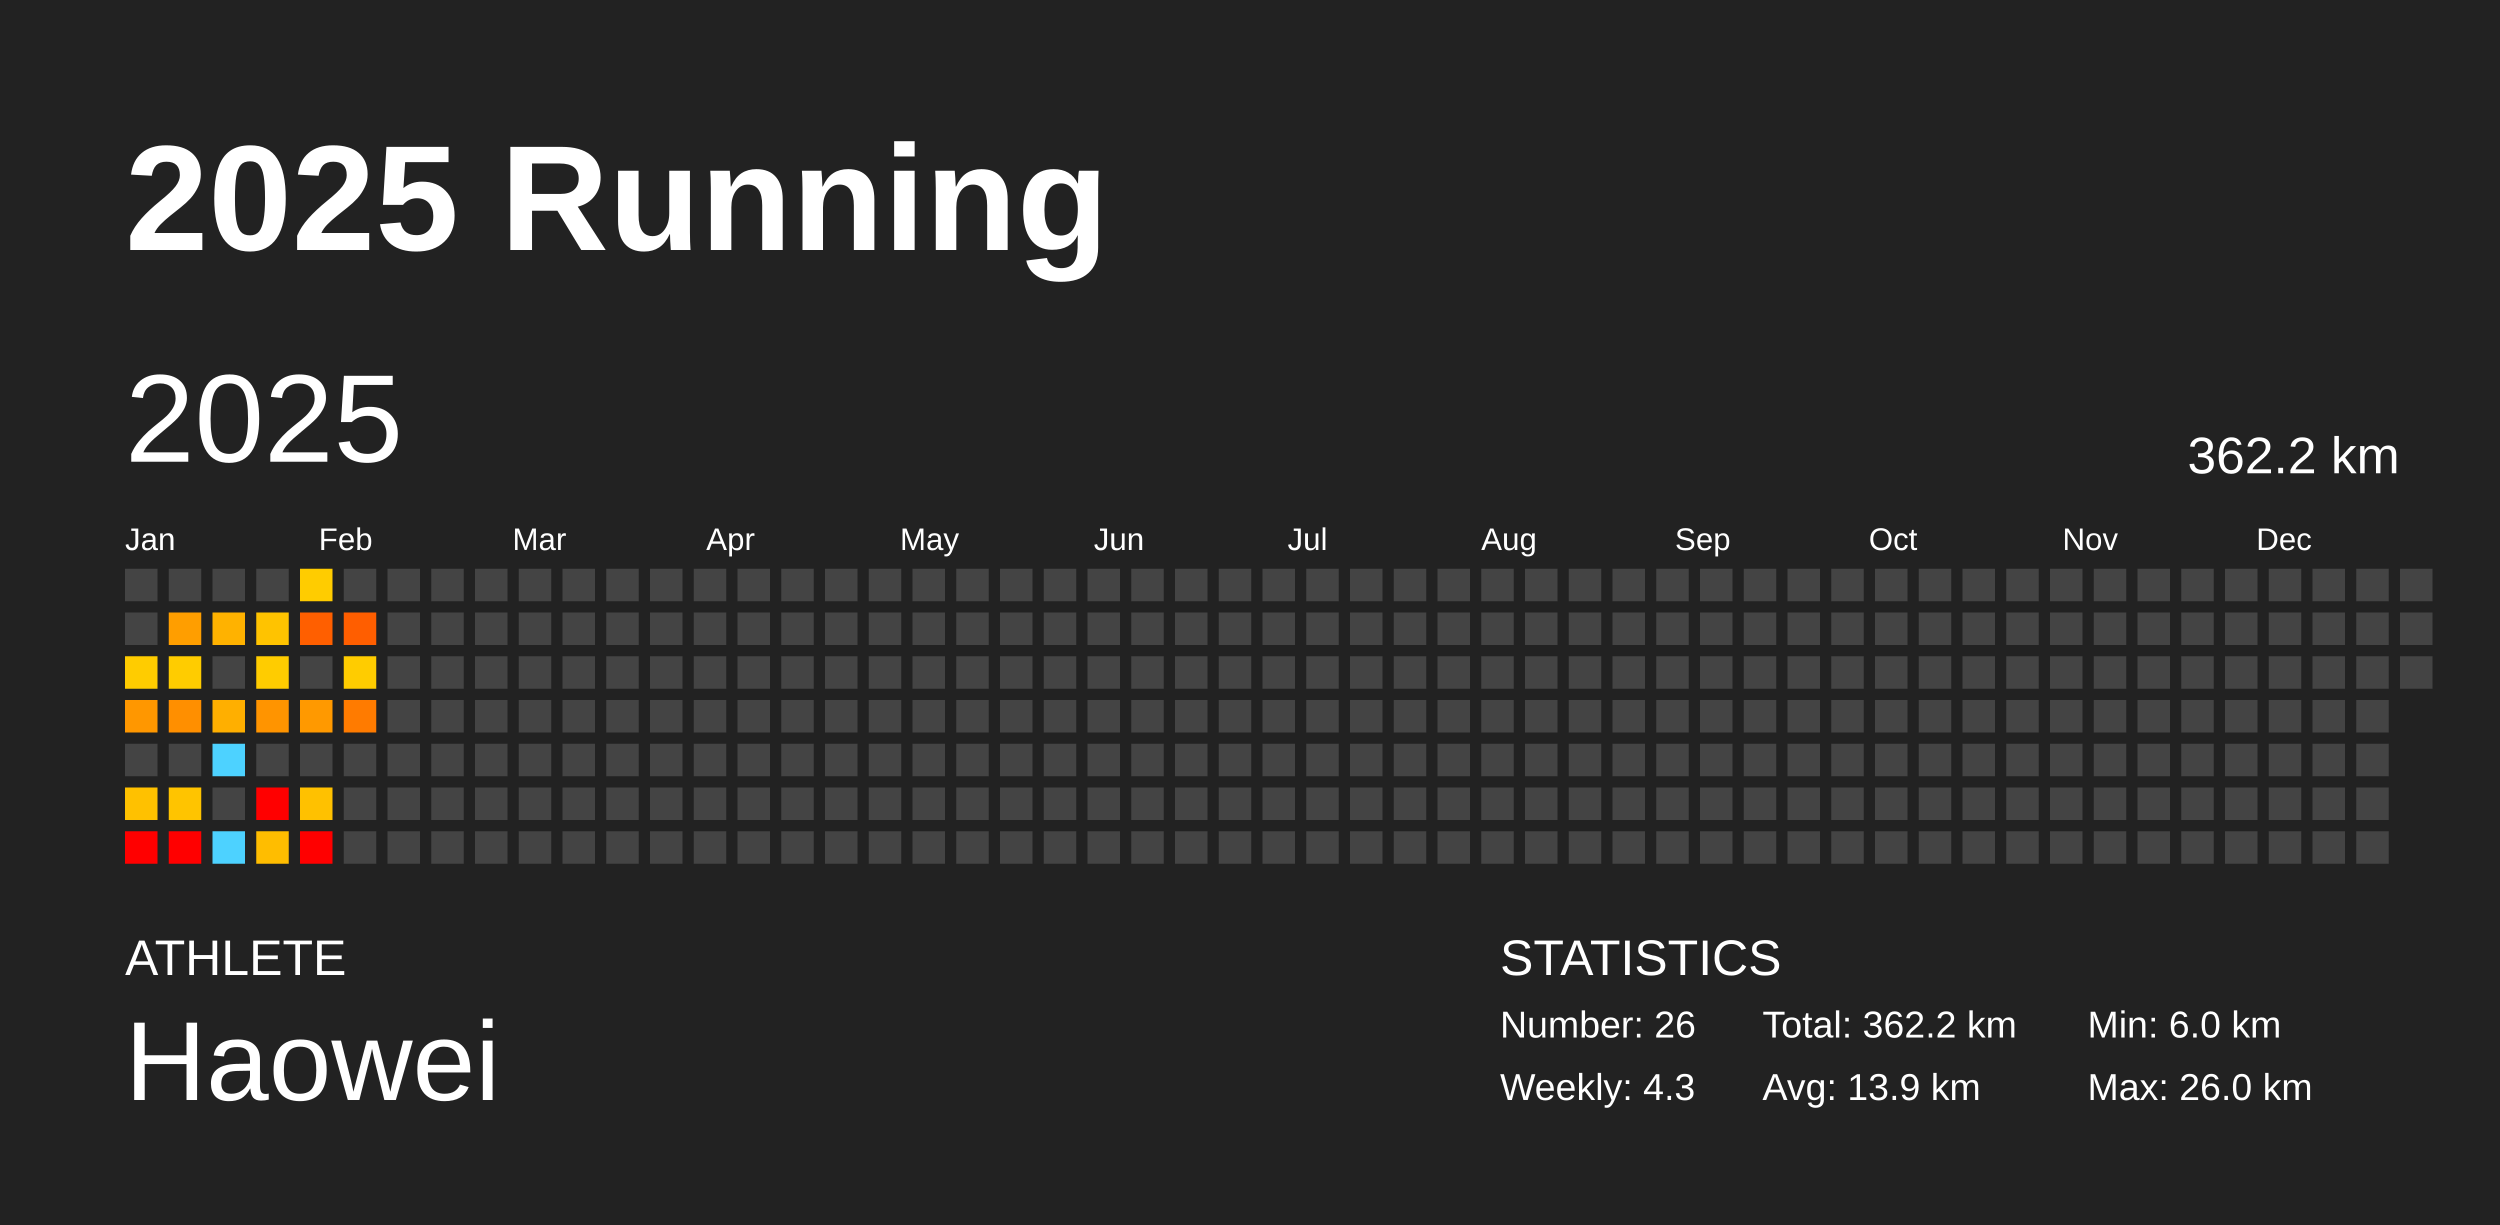
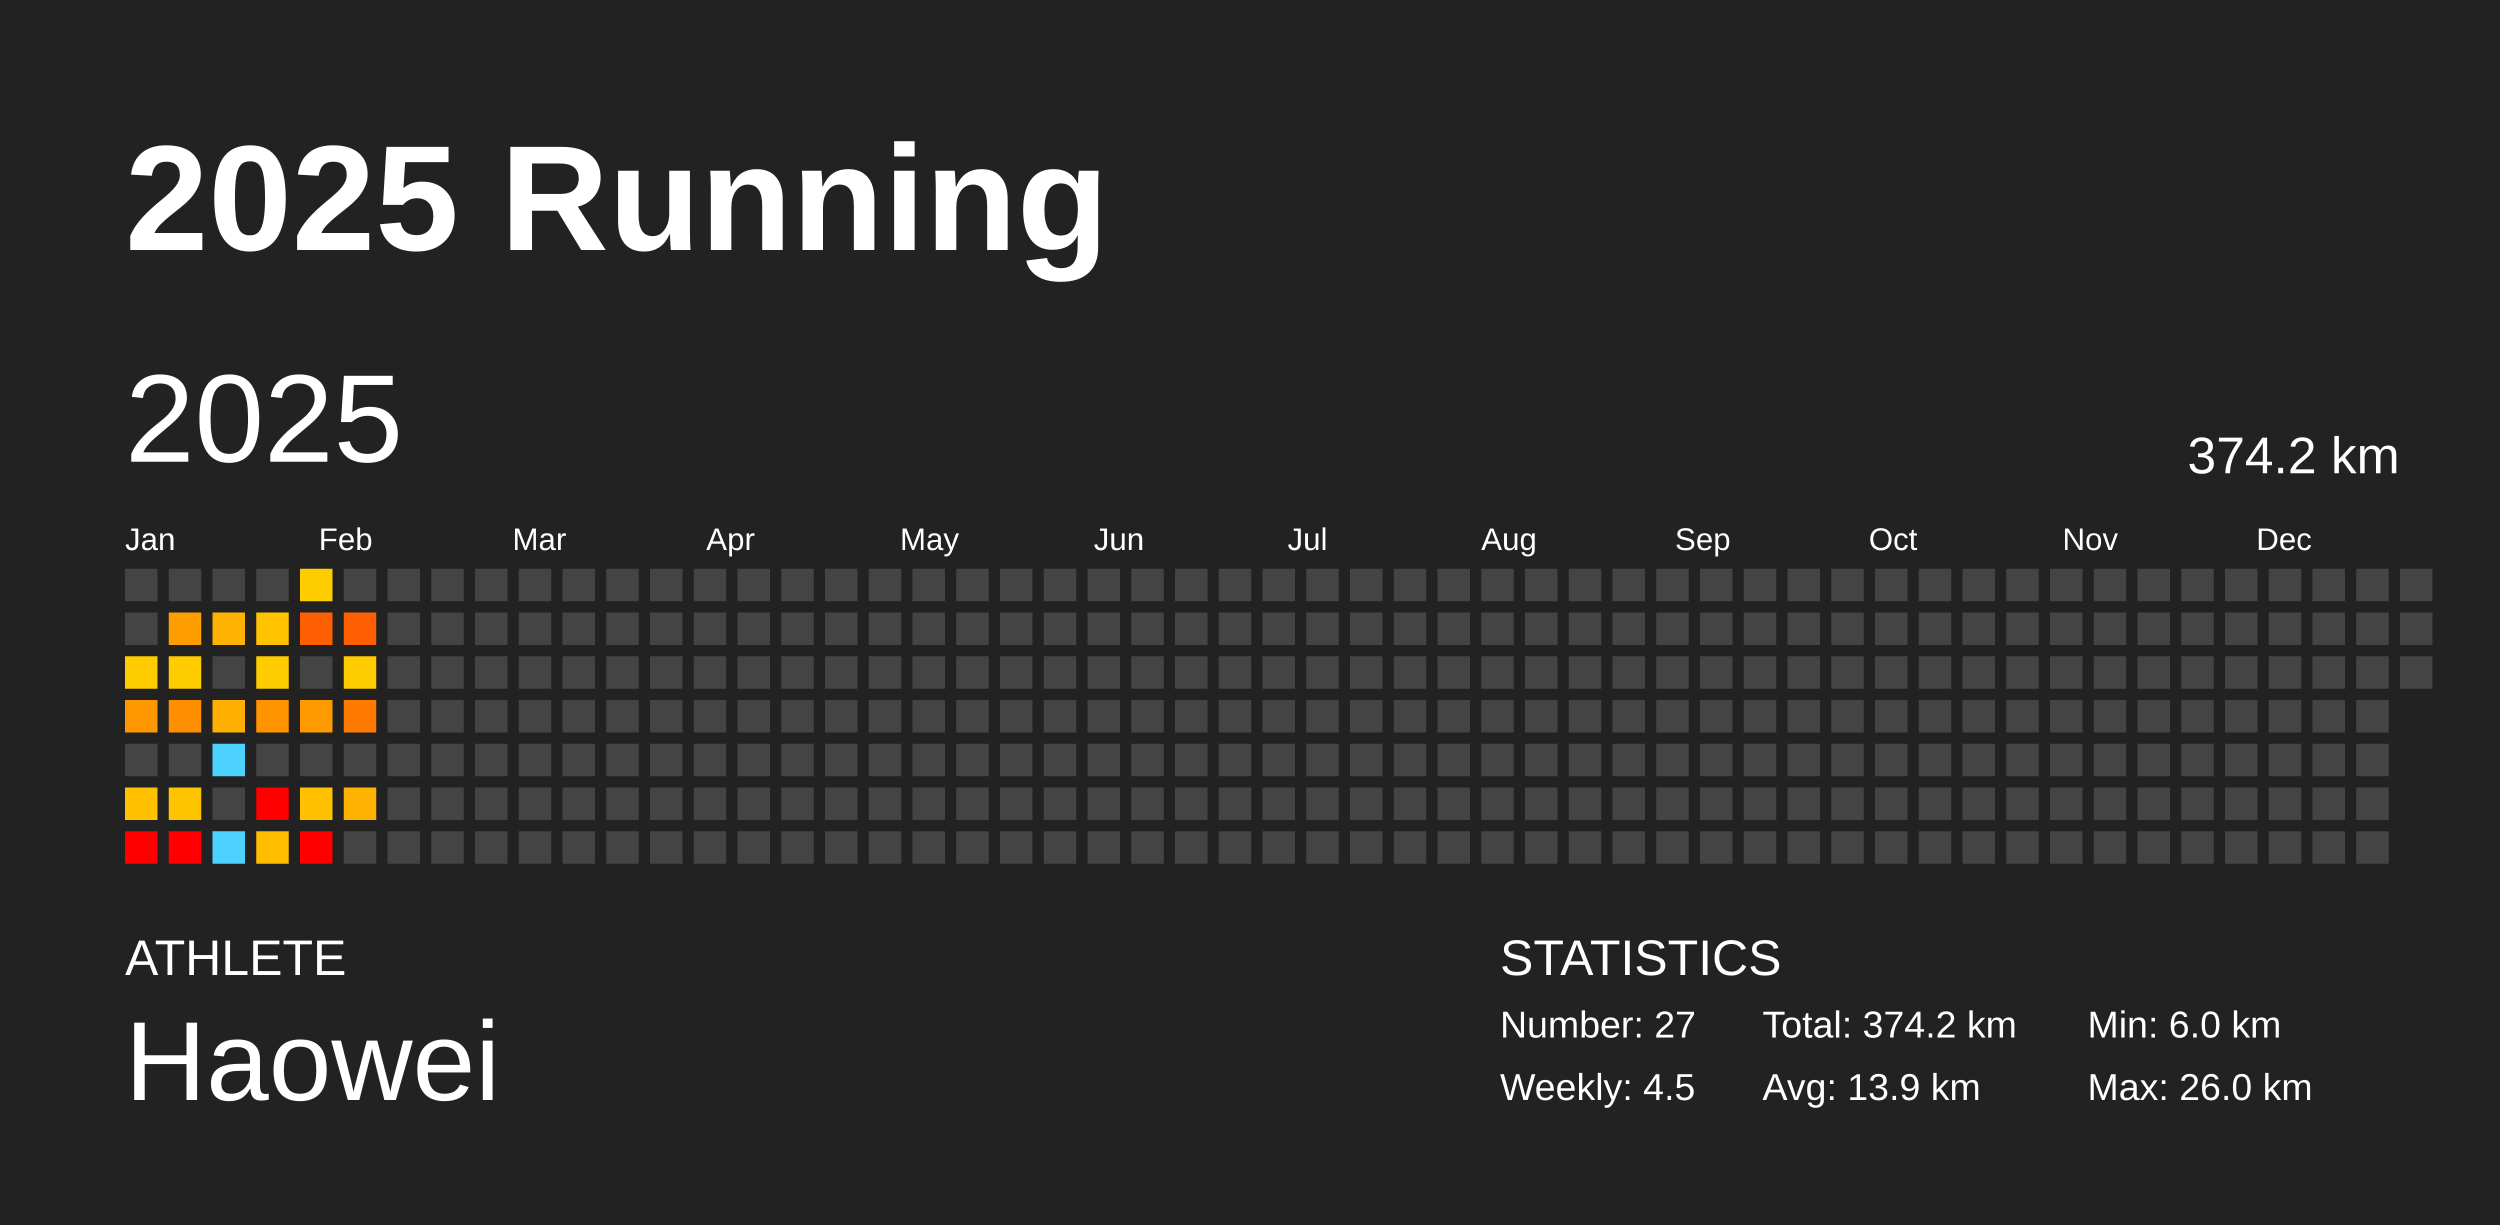
<svg xmlns="http://www.w3.org/2000/svg" baseProfile="full" height="98mm" version="1.1" viewBox="0,0,200,98" width="200mm">
  <defs />
  <rect fill="#222222" height="98" width="200" x="0" y="0" />
  <text fill="#FFFFFF" style="font-size:12px; font-family:Arial; font-weight:bold;" x="10" y="20">2025 Running</text>
  <text fill="#FFFFFF" style="font-size:4px; font-family:Arial" x="10" y="78">ATHLETE</text>
  <text fill="#FFFFFF" style="font-size:9px; font-family:Arial" x="10" y="88">Haowei</text>
  <text fill="#FFFFFF" style="font-size:4px; font-family:Arial" x="120" y="78">STATISTICS</text>
-   <text fill="#FFFFFF" style="font-size:3px; font-family:Arial" x="120" y="83">Number: 26</text>
-   <text fill="#FFFFFF" style="font-size:3px; font-family:Arial" x="120" y="88">Weekly: 4.3</text>
-   <text fill="#FFFFFF" style="font-size:3px; font-family:Arial" x="141" y="83">Total: 362.2 km</text>
+   <text fill="#FFFFFF" style="font-size:3px; font-family:Arial" x="120" y="83">Number: 27</text>
+   <text fill="#FFFFFF" style="font-size:3px; font-family:Arial" x="120" y="88">Weekly: 4.5</text>
+   <text fill="#FFFFFF" style="font-size:3px; font-family:Arial" x="141" y="83">Total: 374.2 km</text>
  <text fill="#FFFFFF" style="font-size:3px; font-family:Arial" x="141" y="88">Avg: 13.9 km</text>
  <text fill="#FFFFFF" style="font-size:3px; font-family:Arial" x="167" y="83">Min: 6.0 km</text>
  <text fill="#FFFFFF" style="font-size:3px; font-family:Arial" x="167" y="88">Max: 26.0 km</text>
  <text dominant-baseline="hanging" fill="#FFFFFF" style="font-size:10.0px; font-family:Arial;" x="10" y="30">2025</text>
-   <text dominant-baseline="hanging" fill="#FFFFFF" style="font-size:4.125px; font-family:Arial;" x="175" y="35">362.2 km</text>
+   <text dominant-baseline="hanging" fill="#FFFFFF" style="font-size:4.125px; font-family:Arial;" x="175" y="35">374.2 km</text>
  <text fill="#FFFFFF" style="font-size:2.5px; font-family:Arial" x="10.0" y="44">Jan</text>
  <text fill="#FFFFFF" style="font-size:2.5px; font-family:Arial" x="25.5" y="44">Feb</text>
  <text fill="#FFFFFF" style="font-size:2.5px; font-family:Arial" x="41.0" y="44">Mar</text>
  <text fill="#FFFFFF" style="font-size:2.5px; font-family:Arial" x="56.5" y="44">Apr</text>
  <text fill="#FFFFFF" style="font-size:2.5px; font-family:Arial" x="72.0" y="44">May</text>
  <text fill="#FFFFFF" style="font-size:2.5px; font-family:Arial" x="87.5" y="44">Jun</text>
  <text fill="#FFFFFF" style="font-size:2.5px; font-family:Arial" x="103.0" y="44">Jul</text>
  <text fill="#FFFFFF" style="font-size:2.5px; font-family:Arial" x="118.5" y="44">Aug</text>
  <text fill="#FFFFFF" style="font-size:2.5px; font-family:Arial" x="134.0" y="44">Sep</text>
  <text fill="#FFFFFF" style="font-size:2.5px; font-family:Arial" x="149.5" y="44">Oct</text>
  <text fill="#FFFFFF" style="font-size:2.5px; font-family:Arial" x="165.0" y="44">Nov</text>
  <text fill="#FFFFFF" style="font-size:2.5px; font-family:Arial" x="180.5" y="44">Dec</text>
  <rect fill="#444444" height="2.6" width="2.6" x="10.0" y="45.5" />
  <rect fill="#444444" height="2.6" width="2.6" x="10.0" y="49.0" />
  <rect fill="#ffcc00" height="2.6" width="2.6" x="10.0" y="52.5" />
  <rect fill="#ff9700" height="2.6" width="2.6" x="10.0" y="56.0" />
  <rect fill="#444444" height="2.6" width="2.6" x="10.0" y="59.5" />
  <rect fill="#ffc100" height="2.6" width="2.6" x="10.0" y="63.0" />
  <rect fill="red" height="2.6" width="2.6" x="10.0" y="66.5" />
  <rect fill="#444444" height="2.6" width="2.6" x="13.5" y="45.5" />
  <rect fill="#ff9e00" height="2.6" width="2.6" x="13.5" y="49.0" />
  <rect fill="#ffcc00" height="2.6" width="2.6" x="13.5" y="52.5" />
  <rect fill="#ff8f00" height="2.6" width="2.6" x="13.5" y="56.0" />
  <rect fill="#444444" height="2.6" width="2.6" x="13.5" y="59.5" />
  <rect fill="#ffc400" height="2.6" width="2.6" x="13.5" y="63.0" />
  <rect fill="red" height="2.6" width="2.6" x="13.5" y="66.5" />
  <rect fill="#444444" height="2.6" width="2.6" x="17.0" y="45.5" />
  <rect fill="#ffb200" height="2.6" width="2.6" x="17.0" y="49.0" />
  <rect fill="#444444" height="2.6" width="2.6" x="17.0" y="52.5" />
  <rect fill="#ffaf00" height="2.6" width="2.6" x="17.0" y="56.0" />
  <rect fill="#4dd2ff" height="2.6" width="2.6" x="17.0" y="59.5" />
  <rect fill="#444444" height="2.6" width="2.6" x="17.0" y="63.0" />
  <rect fill="#4dd2ff" height="2.6" width="2.6" x="17.0" y="66.5" />
  <rect fill="#444444" height="2.6" width="2.6" x="20.5" y="45.5" />
  <rect fill="#ffc300" height="2.6" width="2.6" x="20.5" y="49.0" />
  <rect fill="#ffcc00" height="2.6" width="2.6" x="20.5" y="52.5" />
  <rect fill="#ff9400" height="2.6" width="2.6" x="20.5" y="56.0" />
  <rect fill="#444444" height="2.6" width="2.6" x="20.5" y="59.5" />
  <rect fill="red" height="2.6" width="2.6" x="20.5" y="63.0" />
  <rect fill="#ffbd00" height="2.6" width="2.6" x="20.5" y="66.5" />
  <rect fill="#ffcc00" height="2.6" width="2.6" x="24.0" y="45.5" />
  <rect fill="#ff5f00" height="2.6" width="2.6" x="24.0" y="49.0" />
  <rect fill="#444444" height="2.6" width="2.6" x="24.0" y="52.5" />
  <rect fill="#ff9900" height="2.6" width="2.6" x="24.0" y="56.0" />
  <rect fill="#444444" height="2.6" width="2.6" x="24.0" y="59.5" />
  <rect fill="#ffc100" height="2.6" width="2.6" x="24.0" y="63.0" />
  <rect fill="red" height="2.6" width="2.6" x="24.0" y="66.5" />
  <rect fill="#444444" height="2.6" width="2.6" x="27.5" y="45.5" />
  <rect fill="#ff5e00" height="2.6" width="2.6" x="27.5" y="49.0" />
  <rect fill="#ffcc00" height="2.6" width="2.6" x="27.5" y="52.5" />
  <rect fill="#ff7b00" height="2.6" width="2.6" x="27.5" y="56.0" />
  <rect fill="#444444" height="2.6" width="2.6" x="27.5" y="59.5" />
-   <rect fill="#444444" height="2.6" width="2.6" x="27.5" y="63.0" />
+   <rect fill="#ffb300" height="2.6" width="2.6" x="27.5" y="63.0" />
  <rect fill="#444444" height="2.6" width="2.6" x="27.5" y="66.5" />
  <rect fill="#444444" height="2.6" width="2.6" x="31.0" y="45.5" />
  <rect fill="#444444" height="2.6" width="2.6" x="31.0" y="49.0" />
  <rect fill="#444444" height="2.6" width="2.6" x="31.0" y="52.5" />
  <rect fill="#444444" height="2.6" width="2.6" x="31.0" y="56.0" />
  <rect fill="#444444" height="2.6" width="2.6" x="31.0" y="59.5" />
  <rect fill="#444444" height="2.6" width="2.6" x="31.0" y="63.0" />
  <rect fill="#444444" height="2.6" width="2.6" x="31.0" y="66.5" />
  <rect fill="#444444" height="2.6" width="2.6" x="34.5" y="45.5" />
  <rect fill="#444444" height="2.6" width="2.6" x="34.5" y="49.0" />
  <rect fill="#444444" height="2.6" width="2.6" x="34.5" y="52.5" />
  <rect fill="#444444" height="2.6" width="2.6" x="34.5" y="56.0" />
  <rect fill="#444444" height="2.6" width="2.6" x="34.5" y="59.5" />
  <rect fill="#444444" height="2.6" width="2.6" x="34.5" y="63.0" />
  <rect fill="#444444" height="2.6" width="2.6" x="34.5" y="66.5" />
  <rect fill="#444444" height="2.6" width="2.6" x="38.0" y="45.5" />
  <rect fill="#444444" height="2.6" width="2.6" x="38.0" y="49.0" />
  <rect fill="#444444" height="2.6" width="2.6" x="38.0" y="52.5" />
  <rect fill="#444444" height="2.6" width="2.6" x="38.0" y="56.0" />
  <rect fill="#444444" height="2.6" width="2.6" x="38.0" y="59.5" />
  <rect fill="#444444" height="2.6" width="2.6" x="38.0" y="63.0" />
  <rect fill="#444444" height="2.6" width="2.6" x="38.0" y="66.5" />
  <rect fill="#444444" height="2.6" width="2.6" x="41.5" y="45.5" />
  <rect fill="#444444" height="2.6" width="2.6" x="41.5" y="49.0" />
  <rect fill="#444444" height="2.6" width="2.6" x="41.5" y="52.5" />
  <rect fill="#444444" height="2.6" width="2.6" x="41.5" y="56.0" />
  <rect fill="#444444" height="2.6" width="2.6" x="41.5" y="59.5" />
  <rect fill="#444444" height="2.6" width="2.6" x="41.5" y="63.0" />
  <rect fill="#444444" height="2.6" width="2.6" x="41.5" y="66.5" />
  <rect fill="#444444" height="2.6" width="2.6" x="45.0" y="45.5" />
  <rect fill="#444444" height="2.6" width="2.6" x="45.0" y="49.0" />
  <rect fill="#444444" height="2.6" width="2.6" x="45.0" y="52.5" />
  <rect fill="#444444" height="2.6" width="2.6" x="45.0" y="56.0" />
  <rect fill="#444444" height="2.6" width="2.6" x="45.0" y="59.5" />
  <rect fill="#444444" height="2.6" width="2.6" x="45.0" y="63.0" />
  <rect fill="#444444" height="2.6" width="2.6" x="45.0" y="66.5" />
  <rect fill="#444444" height="2.6" width="2.6" x="48.5" y="45.5" />
  <rect fill="#444444" height="2.6" width="2.6" x="48.5" y="49.0" />
  <rect fill="#444444" height="2.6" width="2.6" x="48.5" y="52.5" />
  <rect fill="#444444" height="2.6" width="2.6" x="48.5" y="56.0" />
  <rect fill="#444444" height="2.6" width="2.6" x="48.5" y="59.5" />
  <rect fill="#444444" height="2.6" width="2.6" x="48.5" y="63.0" />
  <rect fill="#444444" height="2.6" width="2.6" x="48.5" y="66.5" />
  <rect fill="#444444" height="2.6" width="2.6" x="52.0" y="45.5" />
  <rect fill="#444444" height="2.6" width="2.6" x="52.0" y="49.0" />
  <rect fill="#444444" height="2.6" width="2.6" x="52.0" y="52.5" />
  <rect fill="#444444" height="2.6" width="2.6" x="52.0" y="56.0" />
  <rect fill="#444444" height="2.6" width="2.6" x="52.0" y="59.5" />
  <rect fill="#444444" height="2.6" width="2.6" x="52.0" y="63.0" />
  <rect fill="#444444" height="2.6" width="2.6" x="52.0" y="66.5" />
  <rect fill="#444444" height="2.6" width="2.6" x="55.5" y="45.5" />
  <rect fill="#444444" height="2.6" width="2.6" x="55.5" y="49.0" />
  <rect fill="#444444" height="2.6" width="2.6" x="55.5" y="52.5" />
  <rect fill="#444444" height="2.6" width="2.6" x="55.5" y="56.0" />
  <rect fill="#444444" height="2.6" width="2.6" x="55.5" y="59.5" />
  <rect fill="#444444" height="2.6" width="2.6" x="55.5" y="63.0" />
  <rect fill="#444444" height="2.6" width="2.6" x="55.5" y="66.5" />
  <rect fill="#444444" height="2.6" width="2.6" x="59.0" y="45.5" />
  <rect fill="#444444" height="2.6" width="2.6" x="59.0" y="49.0" />
  <rect fill="#444444" height="2.6" width="2.6" x="59.0" y="52.5" />
  <rect fill="#444444" height="2.6" width="2.6" x="59.0" y="56.0" />
  <rect fill="#444444" height="2.6" width="2.6" x="59.0" y="59.5" />
  <rect fill="#444444" height="2.6" width="2.6" x="59.0" y="63.0" />
  <rect fill="#444444" height="2.6" width="2.6" x="59.0" y="66.5" />
  <rect fill="#444444" height="2.6" width="2.6" x="62.5" y="45.5" />
  <rect fill="#444444" height="2.6" width="2.6" x="62.5" y="49.0" />
  <rect fill="#444444" height="2.6" width="2.6" x="62.5" y="52.5" />
  <rect fill="#444444" height="2.6" width="2.6" x="62.5" y="56.0" />
  <rect fill="#444444" height="2.6" width="2.6" x="62.5" y="59.5" />
  <rect fill="#444444" height="2.6" width="2.6" x="62.5" y="63.0" />
  <rect fill="#444444" height="2.6" width="2.6" x="62.5" y="66.5" />
  <rect fill="#444444" height="2.6" width="2.6" x="66.0" y="45.5" />
  <rect fill="#444444" height="2.6" width="2.6" x="66.0" y="49.0" />
  <rect fill="#444444" height="2.6" width="2.6" x="66.0" y="52.5" />
  <rect fill="#444444" height="2.6" width="2.6" x="66.0" y="56.0" />
  <rect fill="#444444" height="2.6" width="2.6" x="66.0" y="59.5" />
  <rect fill="#444444" height="2.6" width="2.6" x="66.0" y="63.0" />
  <rect fill="#444444" height="2.6" width="2.6" x="66.0" y="66.5" />
  <rect fill="#444444" height="2.6" width="2.6" x="69.5" y="45.5" />
  <rect fill="#444444" height="2.6" width="2.6" x="69.5" y="49.0" />
  <rect fill="#444444" height="2.6" width="2.6" x="69.5" y="52.5" />
  <rect fill="#444444" height="2.6" width="2.6" x="69.5" y="56.0" />
  <rect fill="#444444" height="2.6" width="2.6" x="69.5" y="59.5" />
  <rect fill="#444444" height="2.6" width="2.6" x="69.5" y="63.0" />
  <rect fill="#444444" height="2.6" width="2.6" x="69.5" y="66.5" />
  <rect fill="#444444" height="2.6" width="2.6" x="73.0" y="45.5" />
  <rect fill="#444444" height="2.6" width="2.6" x="73.0" y="49.0" />
  <rect fill="#444444" height="2.6" width="2.6" x="73.0" y="52.5" />
  <rect fill="#444444" height="2.6" width="2.6" x="73.0" y="56.0" />
  <rect fill="#444444" height="2.6" width="2.6" x="73.0" y="59.5" />
  <rect fill="#444444" height="2.6" width="2.6" x="73.0" y="63.0" />
  <rect fill="#444444" height="2.6" width="2.6" x="73.0" y="66.5" />
  <rect fill="#444444" height="2.6" width="2.6" x="76.5" y="45.5" />
  <rect fill="#444444" height="2.6" width="2.6" x="76.5" y="49.0" />
  <rect fill="#444444" height="2.6" width="2.6" x="76.5" y="52.5" />
  <rect fill="#444444" height="2.6" width="2.6" x="76.5" y="56.0" />
  <rect fill="#444444" height="2.6" width="2.6" x="76.5" y="59.5" />
  <rect fill="#444444" height="2.6" width="2.6" x="76.5" y="63.0" />
  <rect fill="#444444" height="2.6" width="2.6" x="76.5" y="66.5" />
  <rect fill="#444444" height="2.6" width="2.6" x="80.0" y="45.5" />
  <rect fill="#444444" height="2.6" width="2.6" x="80.0" y="49.0" />
  <rect fill="#444444" height="2.6" width="2.6" x="80.0" y="52.5" />
  <rect fill="#444444" height="2.6" width="2.6" x="80.0" y="56.0" />
  <rect fill="#444444" height="2.6" width="2.6" x="80.0" y="59.5" />
  <rect fill="#444444" height="2.6" width="2.6" x="80.0" y="63.0" />
  <rect fill="#444444" height="2.6" width="2.6" x="80.0" y="66.5" />
  <rect fill="#444444" height="2.6" width="2.6" x="83.5" y="45.5" />
  <rect fill="#444444" height="2.6" width="2.6" x="83.5" y="49.0" />
  <rect fill="#444444" height="2.6" width="2.6" x="83.5" y="52.5" />
  <rect fill="#444444" height="2.6" width="2.6" x="83.5" y="56.0" />
  <rect fill="#444444" height="2.6" width="2.6" x="83.5" y="59.5" />
  <rect fill="#444444" height="2.6" width="2.6" x="83.5" y="63.0" />
  <rect fill="#444444" height="2.6" width="2.6" x="83.5" y="66.5" />
  <rect fill="#444444" height="2.6" width="2.6" x="87.0" y="45.5" />
  <rect fill="#444444" height="2.6" width="2.6" x="87.0" y="49.0" />
  <rect fill="#444444" height="2.6" width="2.6" x="87.0" y="52.5" />
  <rect fill="#444444" height="2.6" width="2.6" x="87.0" y="56.0" />
  <rect fill="#444444" height="2.6" width="2.6" x="87.0" y="59.5" />
  <rect fill="#444444" height="2.6" width="2.6" x="87.0" y="63.0" />
  <rect fill="#444444" height="2.6" width="2.6" x="87.0" y="66.5" />
  <rect fill="#444444" height="2.6" width="2.6" x="90.5" y="45.5" />
  <rect fill="#444444" height="2.6" width="2.6" x="90.5" y="49.0" />
  <rect fill="#444444" height="2.6" width="2.6" x="90.5" y="52.5" />
  <rect fill="#444444" height="2.6" width="2.6" x="90.5" y="56.0" />
  <rect fill="#444444" height="2.6" width="2.6" x="90.5" y="59.5" />
  <rect fill="#444444" height="2.6" width="2.6" x="90.5" y="63.0" />
  <rect fill="#444444" height="2.6" width="2.6" x="90.5" y="66.5" />
  <rect fill="#444444" height="2.6" width="2.6" x="94.0" y="45.5" />
  <rect fill="#444444" height="2.6" width="2.6" x="94.0" y="49.0" />
  <rect fill="#444444" height="2.6" width="2.6" x="94.0" y="52.5" />
  <rect fill="#444444" height="2.6" width="2.6" x="94.0" y="56.0" />
  <rect fill="#444444" height="2.6" width="2.6" x="94.0" y="59.5" />
  <rect fill="#444444" height="2.6" width="2.6" x="94.0" y="63.0" />
  <rect fill="#444444" height="2.6" width="2.6" x="94.0" y="66.5" />
  <rect fill="#444444" height="2.6" width="2.6" x="97.5" y="45.5" />
  <rect fill="#444444" height="2.6" width="2.6" x="97.5" y="49.0" />
  <rect fill="#444444" height="2.6" width="2.6" x="97.5" y="52.5" />
  <rect fill="#444444" height="2.6" width="2.6" x="97.5" y="56.0" />
  <rect fill="#444444" height="2.6" width="2.6" x="97.5" y="59.5" />
  <rect fill="#444444" height="2.6" width="2.6" x="97.5" y="63.0" />
  <rect fill="#444444" height="2.6" width="2.6" x="97.5" y="66.5" />
  <rect fill="#444444" height="2.6" width="2.6" x="101.0" y="45.5" />
  <rect fill="#444444" height="2.6" width="2.6" x="101.0" y="49.0" />
  <rect fill="#444444" height="2.6" width="2.6" x="101.0" y="52.5" />
  <rect fill="#444444" height="2.6" width="2.6" x="101.0" y="56.0" />
  <rect fill="#444444" height="2.6" width="2.6" x="101.0" y="59.5" />
  <rect fill="#444444" height="2.6" width="2.6" x="101.0" y="63.0" />
  <rect fill="#444444" height="2.6" width="2.6" x="101.0" y="66.5" />
  <rect fill="#444444" height="2.6" width="2.6" x="104.5" y="45.5" />
  <rect fill="#444444" height="2.6" width="2.6" x="104.5" y="49.0" />
  <rect fill="#444444" height="2.6" width="2.6" x="104.5" y="52.5" />
  <rect fill="#444444" height="2.6" width="2.6" x="104.5" y="56.0" />
  <rect fill="#444444" height="2.6" width="2.6" x="104.5" y="59.5" />
  <rect fill="#444444" height="2.6" width="2.6" x="104.5" y="63.0" />
  <rect fill="#444444" height="2.6" width="2.6" x="104.5" y="66.5" />
  <rect fill="#444444" height="2.6" width="2.6" x="108.0" y="45.5" />
  <rect fill="#444444" height="2.6" width="2.6" x="108.0" y="49.0" />
  <rect fill="#444444" height="2.6" width="2.6" x="108.0" y="52.5" />
  <rect fill="#444444" height="2.6" width="2.6" x="108.0" y="56.0" />
  <rect fill="#444444" height="2.6" width="2.6" x="108.0" y="59.5" />
  <rect fill="#444444" height="2.6" width="2.6" x="108.0" y="63.0" />
  <rect fill="#444444" height="2.6" width="2.6" x="108.0" y="66.5" />
  <rect fill="#444444" height="2.6" width="2.6" x="111.5" y="45.5" />
  <rect fill="#444444" height="2.6" width="2.6" x="111.5" y="49.0" />
  <rect fill="#444444" height="2.6" width="2.6" x="111.5" y="52.5" />
  <rect fill="#444444" height="2.6" width="2.6" x="111.5" y="56.0" />
  <rect fill="#444444" height="2.6" width="2.6" x="111.5" y="59.5" />
  <rect fill="#444444" height="2.6" width="2.6" x="111.5" y="63.0" />
  <rect fill="#444444" height="2.6" width="2.6" x="111.5" y="66.5" />
  <rect fill="#444444" height="2.6" width="2.6" x="115.0" y="45.5" />
  <rect fill="#444444" height="2.6" width="2.6" x="115.0" y="49.0" />
  <rect fill="#444444" height="2.6" width="2.6" x="115.0" y="52.5" />
  <rect fill="#444444" height="2.6" width="2.6" x="115.0" y="56.0" />
  <rect fill="#444444" height="2.6" width="2.6" x="115.0" y="59.5" />
  <rect fill="#444444" height="2.6" width="2.6" x="115.0" y="63.0" />
  <rect fill="#444444" height="2.6" width="2.6" x="115.0" y="66.5" />
  <rect fill="#444444" height="2.6" width="2.6" x="118.5" y="45.5" />
  <rect fill="#444444" height="2.6" width="2.6" x="118.5" y="49.0" />
  <rect fill="#444444" height="2.6" width="2.6" x="118.5" y="52.5" />
  <rect fill="#444444" height="2.6" width="2.6" x="118.5" y="56.0" />
  <rect fill="#444444" height="2.6" width="2.6" x="118.5" y="59.5" />
  <rect fill="#444444" height="2.6" width="2.6" x="118.5" y="63.0" />
  <rect fill="#444444" height="2.6" width="2.6" x="118.5" y="66.5" />
  <rect fill="#444444" height="2.6" width="2.6" x="122.0" y="45.5" />
  <rect fill="#444444" height="2.6" width="2.6" x="122.0" y="49.0" />
  <rect fill="#444444" height="2.6" width="2.6" x="122.0" y="52.5" />
  <rect fill="#444444" height="2.6" width="2.6" x="122.0" y="56.0" />
  <rect fill="#444444" height="2.6" width="2.6" x="122.0" y="59.5" />
  <rect fill="#444444" height="2.6" width="2.6" x="122.0" y="63.0" />
  <rect fill="#444444" height="2.6" width="2.6" x="122.0" y="66.5" />
  <rect fill="#444444" height="2.6" width="2.6" x="125.5" y="45.5" />
  <rect fill="#444444" height="2.6" width="2.6" x="125.5" y="49.0" />
  <rect fill="#444444" height="2.6" width="2.6" x="125.5" y="52.5" />
  <rect fill="#444444" height="2.6" width="2.6" x="125.5" y="56.0" />
  <rect fill="#444444" height="2.6" width="2.6" x="125.5" y="59.5" />
  <rect fill="#444444" height="2.6" width="2.6" x="125.5" y="63.0" />
  <rect fill="#444444" height="2.6" width="2.6" x="125.5" y="66.5" />
  <rect fill="#444444" height="2.6" width="2.6" x="129.0" y="45.5" />
  <rect fill="#444444" height="2.6" width="2.6" x="129.0" y="49.0" />
  <rect fill="#444444" height="2.6" width="2.6" x="129.0" y="52.5" />
  <rect fill="#444444" height="2.6" width="2.6" x="129.0" y="56.0" />
  <rect fill="#444444" height="2.6" width="2.6" x="129.0" y="59.5" />
  <rect fill="#444444" height="2.6" width="2.6" x="129.0" y="63.0" />
  <rect fill="#444444" height="2.6" width="2.6" x="129.0" y="66.5" />
  <rect fill="#444444" height="2.6" width="2.6" x="132.5" y="45.5" />
  <rect fill="#444444" height="2.6" width="2.6" x="132.5" y="49.0" />
  <rect fill="#444444" height="2.6" width="2.6" x="132.5" y="52.5" />
  <rect fill="#444444" height="2.6" width="2.6" x="132.5" y="56.0" />
  <rect fill="#444444" height="2.6" width="2.6" x="132.5" y="59.5" />
  <rect fill="#444444" height="2.6" width="2.6" x="132.5" y="63.0" />
  <rect fill="#444444" height="2.6" width="2.6" x="132.5" y="66.5" />
  <rect fill="#444444" height="2.6" width="2.6" x="136.0" y="45.5" />
  <rect fill="#444444" height="2.6" width="2.6" x="136.0" y="49.0" />
  <rect fill="#444444" height="2.6" width="2.6" x="136.0" y="52.5" />
  <rect fill="#444444" height="2.6" width="2.6" x="136.0" y="56.0" />
  <rect fill="#444444" height="2.6" width="2.6" x="136.0" y="59.5" />
  <rect fill="#444444" height="2.6" width="2.6" x="136.0" y="63.0" />
  <rect fill="#444444" height="2.6" width="2.6" x="136.0" y="66.5" />
  <rect fill="#444444" height="2.6" width="2.6" x="139.5" y="45.5" />
  <rect fill="#444444" height="2.6" width="2.6" x="139.5" y="49.0" />
  <rect fill="#444444" height="2.6" width="2.6" x="139.5" y="52.5" />
  <rect fill="#444444" height="2.6" width="2.6" x="139.5" y="56.0" />
  <rect fill="#444444" height="2.6" width="2.6" x="139.5" y="59.5" />
  <rect fill="#444444" height="2.6" width="2.6" x="139.5" y="63.0" />
  <rect fill="#444444" height="2.6" width="2.6" x="139.5" y="66.5" />
  <rect fill="#444444" height="2.6" width="2.6" x="143.0" y="45.5" />
  <rect fill="#444444" height="2.6" width="2.6" x="143.0" y="49.0" />
  <rect fill="#444444" height="2.6" width="2.6" x="143.0" y="52.5" />
  <rect fill="#444444" height="2.6" width="2.6" x="143.0" y="56.0" />
  <rect fill="#444444" height="2.6" width="2.6" x="143.0" y="59.5" />
  <rect fill="#444444" height="2.6" width="2.6" x="143.0" y="63.0" />
  <rect fill="#444444" height="2.6" width="2.6" x="143.0" y="66.5" />
  <rect fill="#444444" height="2.6" width="2.6" x="146.5" y="45.5" />
  <rect fill="#444444" height="2.6" width="2.6" x="146.5" y="49.0" />
  <rect fill="#444444" height="2.6" width="2.6" x="146.5" y="52.5" />
  <rect fill="#444444" height="2.6" width="2.6" x="146.5" y="56.0" />
  <rect fill="#444444" height="2.6" width="2.6" x="146.5" y="59.5" />
  <rect fill="#444444" height="2.6" width="2.6" x="146.5" y="63.0" />
  <rect fill="#444444" height="2.6" width="2.6" x="146.5" y="66.5" />
  <rect fill="#444444" height="2.6" width="2.6" x="150.0" y="45.5" />
  <rect fill="#444444" height="2.6" width="2.6" x="150.0" y="49.0" />
  <rect fill="#444444" height="2.6" width="2.6" x="150.0" y="52.5" />
  <rect fill="#444444" height="2.6" width="2.6" x="150.0" y="56.0" />
  <rect fill="#444444" height="2.6" width="2.6" x="150.0" y="59.5" />
  <rect fill="#444444" height="2.6" width="2.6" x="150.0" y="63.0" />
  <rect fill="#444444" height="2.6" width="2.6" x="150.0" y="66.5" />
  <rect fill="#444444" height="2.6" width="2.6" x="153.5" y="45.5" />
  <rect fill="#444444" height="2.6" width="2.6" x="153.5" y="49.0" />
  <rect fill="#444444" height="2.6" width="2.6" x="153.5" y="52.5" />
  <rect fill="#444444" height="2.6" width="2.6" x="153.5" y="56.0" />
  <rect fill="#444444" height="2.6" width="2.6" x="153.5" y="59.5" />
  <rect fill="#444444" height="2.6" width="2.6" x="153.5" y="63.0" />
  <rect fill="#444444" height="2.6" width="2.6" x="153.5" y="66.5" />
  <rect fill="#444444" height="2.6" width="2.6" x="157.0" y="45.5" />
  <rect fill="#444444" height="2.6" width="2.6" x="157.0" y="49.0" />
  <rect fill="#444444" height="2.6" width="2.6" x="157.0" y="52.5" />
  <rect fill="#444444" height="2.6" width="2.6" x="157.0" y="56.0" />
  <rect fill="#444444" height="2.6" width="2.6" x="157.0" y="59.5" />
  <rect fill="#444444" height="2.6" width="2.6" x="157.0" y="63.0" />
  <rect fill="#444444" height="2.6" width="2.6" x="157.0" y="66.5" />
  <rect fill="#444444" height="2.6" width="2.6" x="160.5" y="45.5" />
  <rect fill="#444444" height="2.6" width="2.6" x="160.5" y="49.0" />
  <rect fill="#444444" height="2.6" width="2.6" x="160.5" y="52.5" />
  <rect fill="#444444" height="2.6" width="2.6" x="160.5" y="56.0" />
  <rect fill="#444444" height="2.6" width="2.6" x="160.5" y="59.5" />
  <rect fill="#444444" height="2.6" width="2.6" x="160.5" y="63.0" />
  <rect fill="#444444" height="2.6" width="2.6" x="160.5" y="66.5" />
  <rect fill="#444444" height="2.6" width="2.6" x="164.0" y="45.5" />
  <rect fill="#444444" height="2.6" width="2.6" x="164.0" y="49.0" />
  <rect fill="#444444" height="2.6" width="2.6" x="164.0" y="52.5" />
  <rect fill="#444444" height="2.6" width="2.6" x="164.0" y="56.0" />
  <rect fill="#444444" height="2.6" width="2.6" x="164.0" y="59.5" />
  <rect fill="#444444" height="2.6" width="2.6" x="164.0" y="63.0" />
  <rect fill="#444444" height="2.6" width="2.6" x="164.0" y="66.5" />
  <rect fill="#444444" height="2.6" width="2.6" x="167.5" y="45.5" />
  <rect fill="#444444" height="2.6" width="2.6" x="167.5" y="49.0" />
  <rect fill="#444444" height="2.6" width="2.6" x="167.5" y="52.5" />
  <rect fill="#444444" height="2.6" width="2.6" x="167.5" y="56.0" />
  <rect fill="#444444" height="2.6" width="2.6" x="167.5" y="59.5" />
  <rect fill="#444444" height="2.6" width="2.6" x="167.5" y="63.0" />
  <rect fill="#444444" height="2.6" width="2.6" x="167.5" y="66.5" />
  <rect fill="#444444" height="2.6" width="2.6" x="171.0" y="45.5" />
  <rect fill="#444444" height="2.6" width="2.6" x="171.0" y="49.0" />
  <rect fill="#444444" height="2.6" width="2.6" x="171.0" y="52.5" />
  <rect fill="#444444" height="2.6" width="2.6" x="171.0" y="56.0" />
  <rect fill="#444444" height="2.6" width="2.6" x="171.0" y="59.5" />
  <rect fill="#444444" height="2.6" width="2.6" x="171.0" y="63.0" />
  <rect fill="#444444" height="2.6" width="2.6" x="171.0" y="66.5" />
  <rect fill="#444444" height="2.6" width="2.6" x="174.5" y="45.5" />
  <rect fill="#444444" height="2.6" width="2.6" x="174.5" y="49.0" />
  <rect fill="#444444" height="2.6" width="2.6" x="174.5" y="52.5" />
  <rect fill="#444444" height="2.6" width="2.6" x="174.5" y="56.0" />
  <rect fill="#444444" height="2.6" width="2.6" x="174.5" y="59.5" />
  <rect fill="#444444" height="2.6" width="2.6" x="174.5" y="63.0" />
  <rect fill="#444444" height="2.6" width="2.6" x="174.5" y="66.5" />
  <rect fill="#444444" height="2.6" width="2.6" x="178.0" y="45.5" />
  <rect fill="#444444" height="2.6" width="2.6" x="178.0" y="49.0" />
  <rect fill="#444444" height="2.6" width="2.6" x="178.0" y="52.5" />
  <rect fill="#444444" height="2.6" width="2.6" x="178.0" y="56.0" />
  <rect fill="#444444" height="2.6" width="2.6" x="178.0" y="59.5" />
  <rect fill="#444444" height="2.6" width="2.6" x="178.0" y="63.0" />
  <rect fill="#444444" height="2.6" width="2.6" x="178.0" y="66.5" />
  <rect fill="#444444" height="2.6" width="2.6" x="181.5" y="45.5" />
  <rect fill="#444444" height="2.6" width="2.6" x="181.5" y="49.0" />
  <rect fill="#444444" height="2.6" width="2.6" x="181.5" y="52.5" />
  <rect fill="#444444" height="2.6" width="2.6" x="181.5" y="56.0" />
  <rect fill="#444444" height="2.6" width="2.6" x="181.5" y="59.5" />
  <rect fill="#444444" height="2.6" width="2.6" x="181.5" y="63.0" />
  <rect fill="#444444" height="2.6" width="2.6" x="181.5" y="66.5" />
  <rect fill="#444444" height="2.6" width="2.6" x="185.0" y="45.5" />
  <rect fill="#444444" height="2.6" width="2.6" x="185.0" y="49.0" />
  <rect fill="#444444" height="2.6" width="2.6" x="185.0" y="52.5" />
  <rect fill="#444444" height="2.6" width="2.6" x="185.0" y="56.0" />
  <rect fill="#444444" height="2.6" width="2.6" x="185.0" y="59.5" />
  <rect fill="#444444" height="2.6" width="2.6" x="185.0" y="63.0" />
  <rect fill="#444444" height="2.6" width="2.6" x="185.0" y="66.5" />
  <rect fill="#444444" height="2.6" width="2.6" x="188.5" y="45.5" />
  <rect fill="#444444" height="2.6" width="2.6" x="188.5" y="49.0" />
  <rect fill="#444444" height="2.6" width="2.6" x="188.5" y="52.5" />
  <rect fill="#444444" height="2.6" width="2.6" x="188.5" y="56.0" />
  <rect fill="#444444" height="2.6" width="2.6" x="188.5" y="59.5" />
  <rect fill="#444444" height="2.6" width="2.6" x="188.5" y="63.0" />
  <rect fill="#444444" height="2.6" width="2.6" x="188.5" y="66.5" />
  <rect fill="#444444" height="2.6" width="2.6" x="192.0" y="45.5" />
  <rect fill="#444444" height="2.6" width="2.6" x="192.0" y="49.0" />
  <rect fill="#444444" height="2.6" width="2.6" x="192.0" y="52.5" />
</svg>
